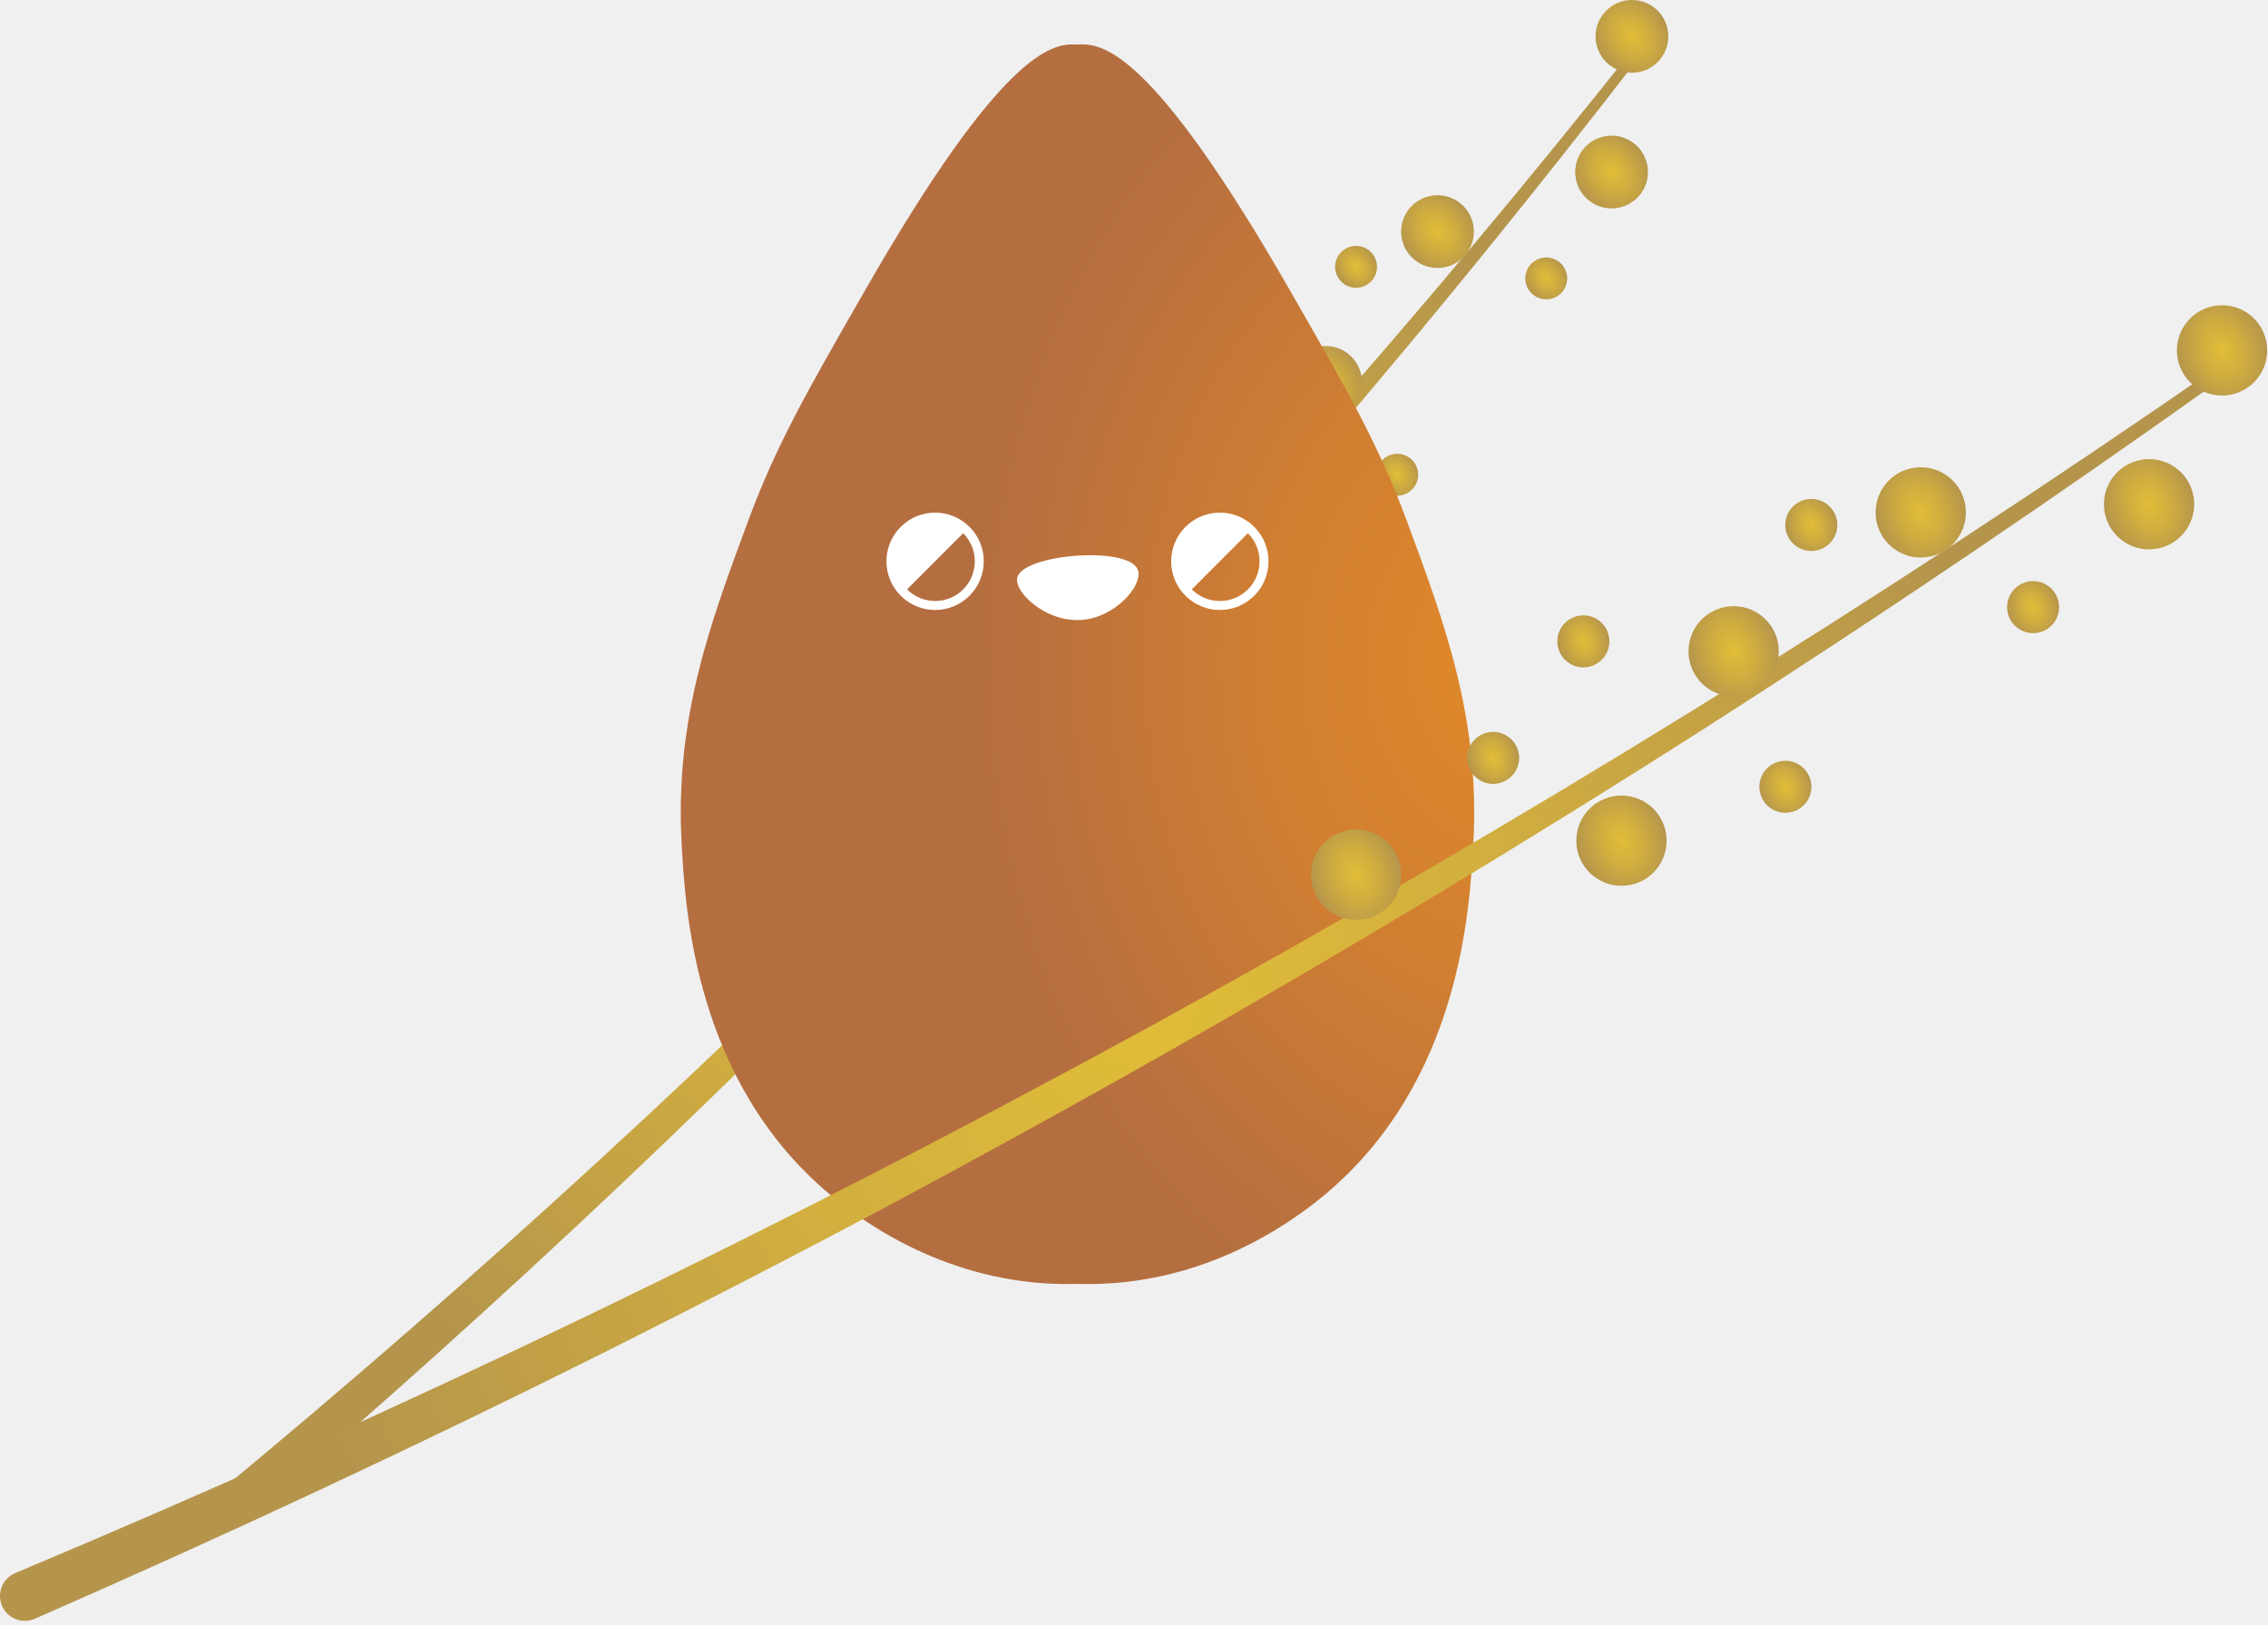
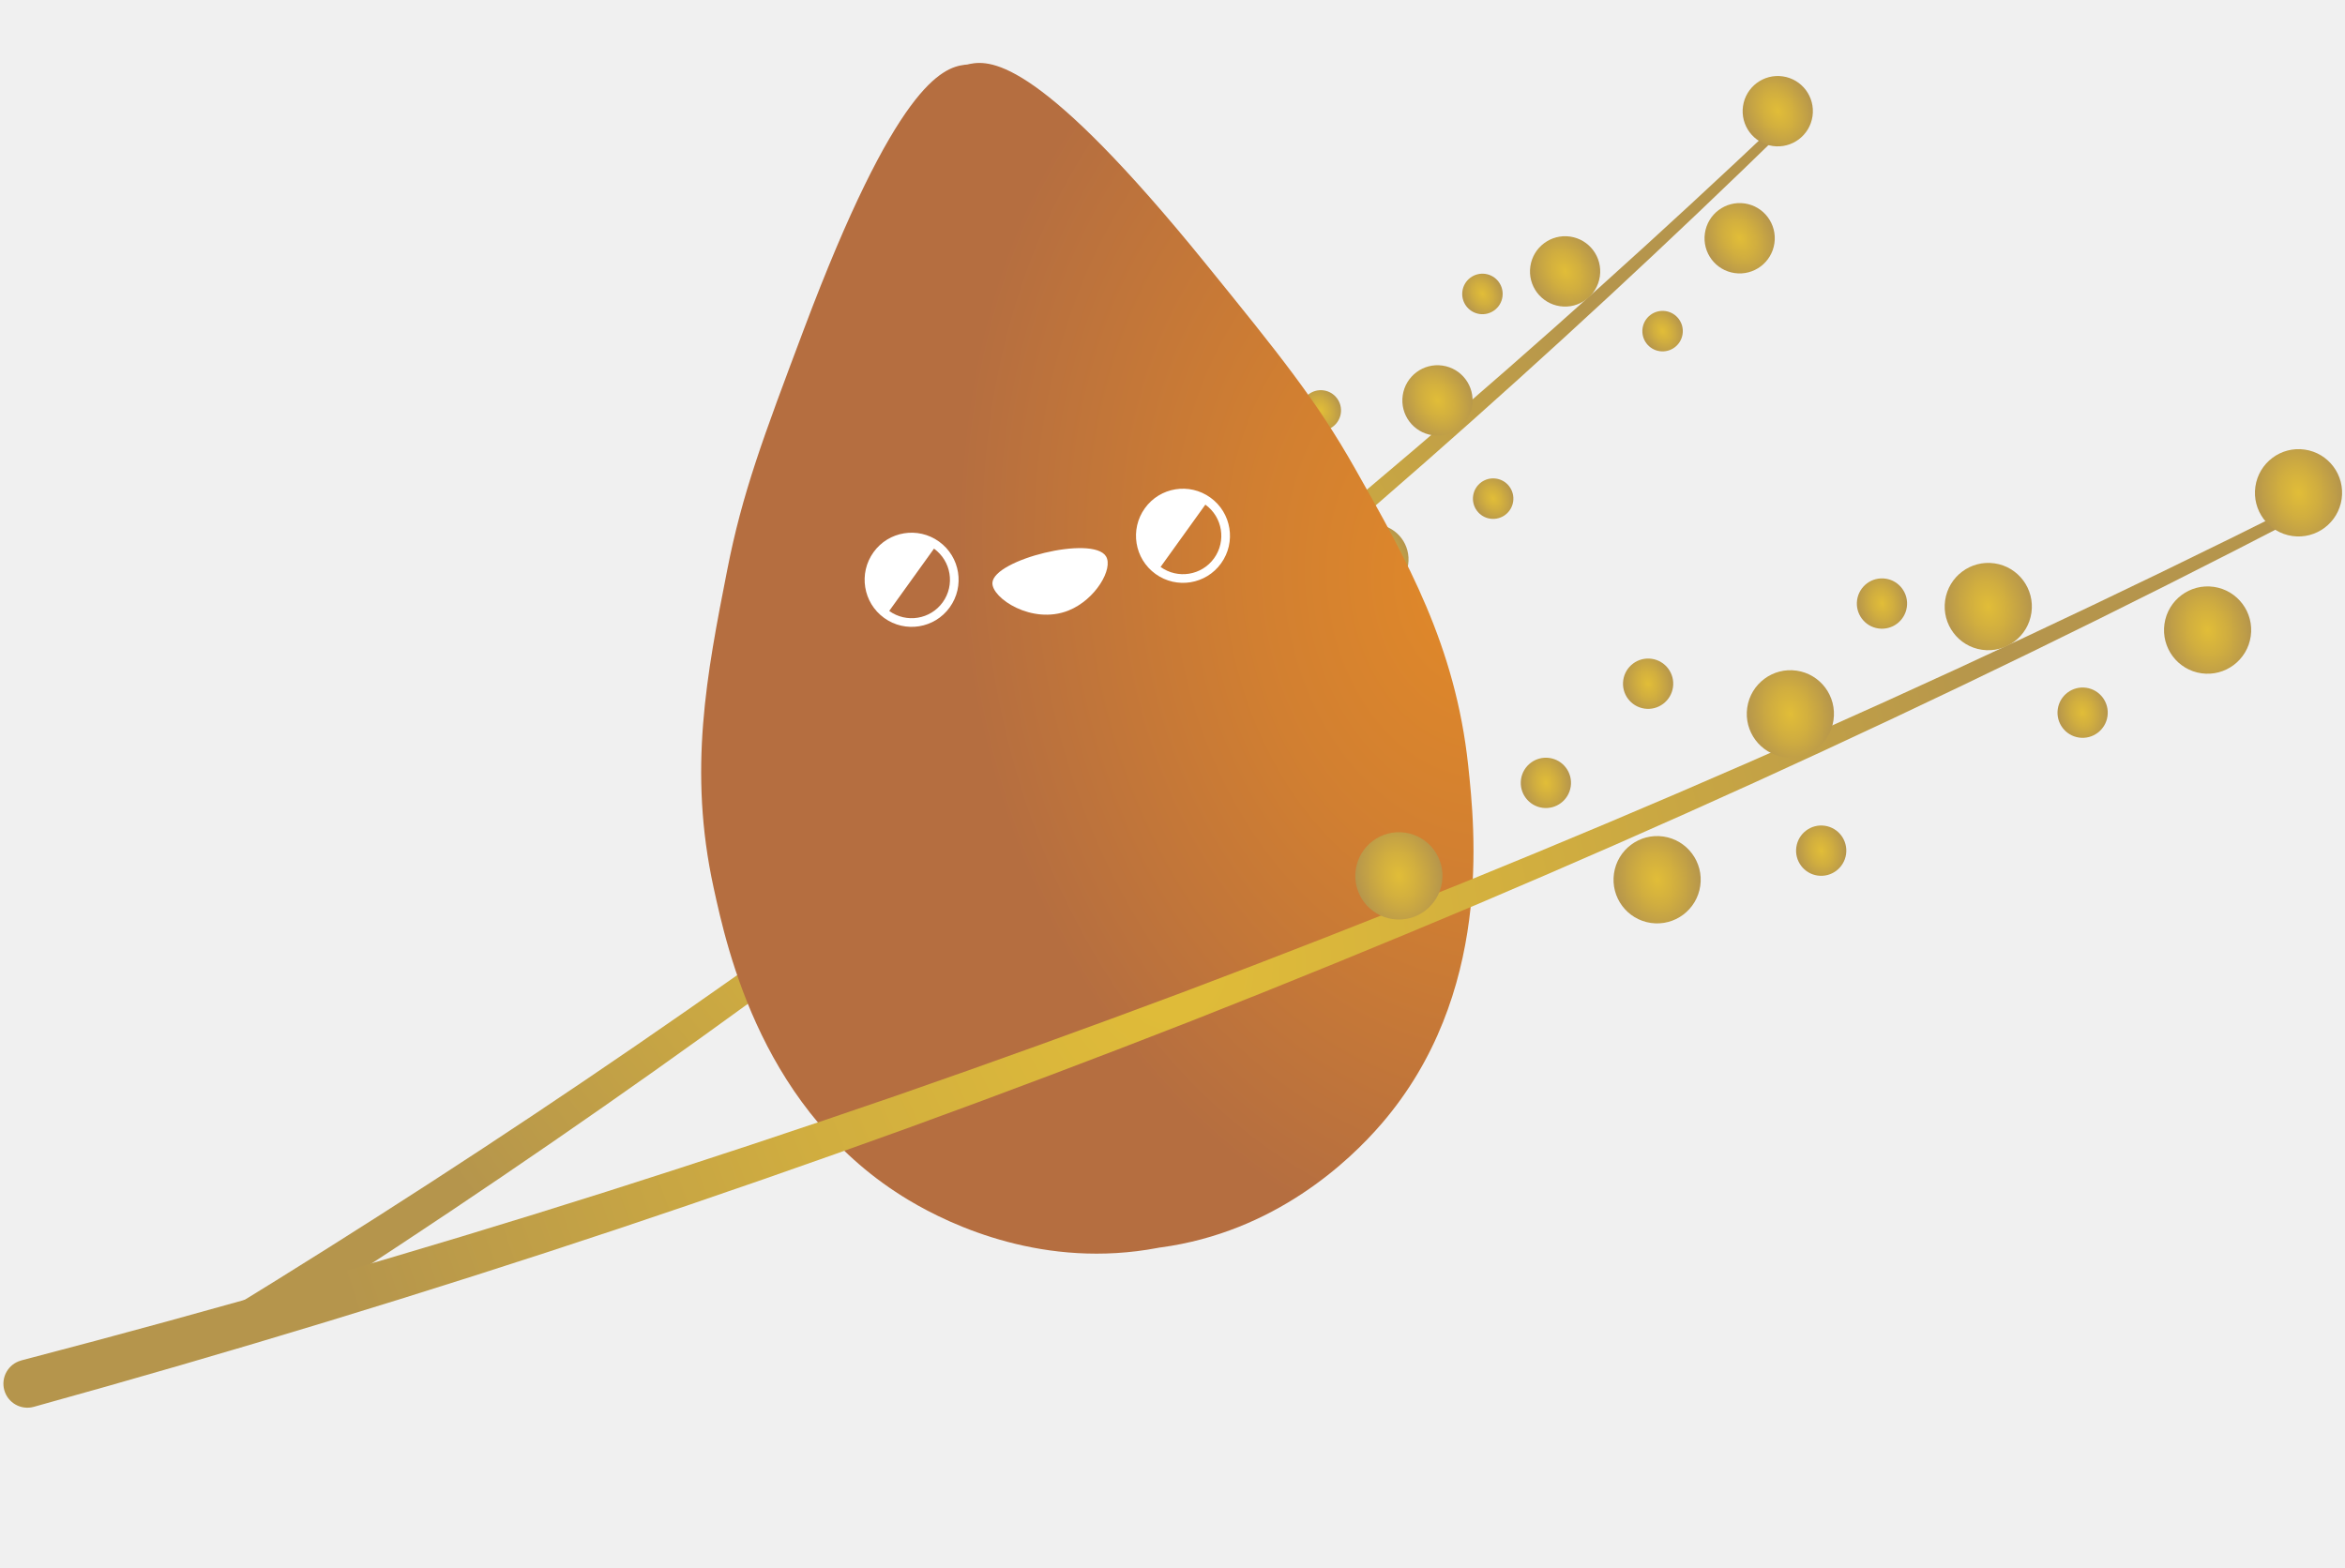
- <svg xmlns="http://www.w3.org/2000/svg" width="613" height="439" viewBox="0 0 613 439" fill="none">
-   <path d="M58.442 403.78C93.672 374.62 128.192 344.59 161.882 313.63C178.722 298.15 195.372 282.46 211.822 266.56C228.242 250.63 244.472 234.5 260.512 218.17C276.522 201.81 292.312 185.25 307.932 168.52C323.512 151.75 338.892 134.79 354.032 117.62C384.322 83.28 413.712 48.15 442.182 12.26C442.632 11.69 443.462 11.6 444.032 12.05C444.592 12.5 444.692 13.31 444.262 13.88C416.302 50.22 387.392 85.84 357.562 120.69C342.652 138.11 327.492 155.33 312.132 172.37C296.732 189.37 281.152 206.21 265.352 222.84C249.512 239.44 233.482 255.86 217.252 272.08C200.992 288.27 184.522 304.26 167.862 320.04C134.522 351.6 100.332 382.26 65.392 412.06C63.122 414 59.712 413.73 57.772 411.46C55.832 409.19 56.102 405.78 58.372 403.84C58.382 403.83 58.402 403.82 58.412 403.81L58.442 403.78Z" fill="url(#paint0_radial_208_747)" />
-   <path d="M441.082 19.66C446.511 19.66 450.912 15.259 450.912 9.83C450.912 4.401 446.511 0 441.082 0C435.653 0 431.252 4.401 431.252 9.83C431.252 15.259 435.653 19.66 441.082 19.66Z" fill="url(#paint1_radial_208_747)" />
-   <path d="M435.582 56.32C441.011 56.32 445.412 51.919 445.412 46.49C445.412 41.061 441.011 36.66 435.582 36.66C430.153 36.66 425.752 41.061 425.752 46.49C425.752 51.919 430.153 56.32 435.582 56.32Z" fill="url(#paint2_radial_208_747)" />
-   <path d="M388.532 72.42C393.961 72.42 398.362 68.019 398.362 62.59C398.362 57.161 393.961 52.76 388.532 52.76C383.103 52.76 378.702 57.161 378.702 62.59C378.702 68.019 383.103 72.42 388.532 72.42Z" fill="url(#paint3_radial_208_747)" />
-   <path d="M358.302 113.17C363.731 113.17 368.132 108.769 368.132 103.34C368.132 97.911 363.731 93.51 358.302 93.51C352.873 93.51 348.472 97.911 348.472 103.34C348.472 108.769 352.873 113.17 358.302 113.17Z" fill="url(#paint4_radial_208_747)" />
-   <path d="M346.882 159.69C352.311 159.69 356.712 155.289 356.712 149.86C356.712 144.431 352.311 140.03 346.882 140.03C341.453 140.03 337.052 144.431 337.052 149.86C337.052 155.289 341.453 159.69 346.882 159.69Z" fill="url(#paint5_radial_208_747)" />
-   <path d="M293.752 183.52C299.181 183.52 303.582 179.119 303.582 173.69C303.582 168.261 299.181 163.86 293.752 163.86C288.323 163.86 283.922 168.261 283.922 173.69C283.922 179.119 288.323 183.52 293.752 183.52Z" fill="url(#paint6_radial_208_747)" />
-   <path d="M314.922 146.37C318.048 146.37 320.582 143.836 320.582 140.71C320.582 137.584 318.048 135.05 314.922 135.05C311.796 135.05 309.262 137.584 309.262 140.71C309.262 143.836 311.796 146.37 314.922 146.37Z" fill="url(#paint7_radial_208_747)" />
-   <path d="M326.372 116.41C329.498 116.41 332.032 113.876 332.032 110.75C332.032 107.624 329.498 105.09 326.372 105.09C323.246 105.09 320.712 107.624 320.712 110.75C320.712 113.876 323.246 116.41 326.372 116.41Z" fill="url(#paint8_radial_208_747)" />
-   <path d="M377.642 133.96C380.768 133.96 383.302 131.426 383.302 128.3C383.302 125.174 380.768 122.64 377.642 122.64C374.516 122.64 371.982 125.174 371.982 128.3C371.982 131.426 374.516 133.96 377.642 133.96Z" fill="url(#paint9_radial_208_747)" />
-   <path d="M366.522 77.77C369.648 77.77 372.182 75.236 372.182 72.11C372.182 68.984 369.648 66.45 366.522 66.45C363.396 66.45 360.862 68.984 360.862 72.11C360.862 75.236 363.396 77.77 366.522 77.77Z" fill="url(#paint10_radial_208_747)" />
-   <path d="M417.922 80.9C421.048 80.9 423.582 78.366 423.582 75.24C423.582 72.114 421.048 69.58 417.922 69.58C414.796 69.58 412.262 72.114 412.262 75.24C412.262 78.366 414.796 80.9 417.922 80.9Z" fill="url(#paint11_radial_208_747)" />
-   <path d="M380.225 140.741C372.585 120.141 364.465 106.011 348.225 77.741C311.845 14.411 298.305 11.791 291.935 12.011C291.695 12.021 291.465 12.041 291.225 12.061C290.985 12.041 290.755 12.021 290.515 12.011C284.145 11.791 270.605 14.401 234.225 77.741C217.985 106.011 209.865 120.141 202.225 140.741C191.895 168.591 182.405 194.171 184.225 227.741C185.205 245.721 187.715 292.101 224.225 322.741C234.975 331.76 258.685 347.821 290.775 346.981C290.925 346.981 291.075 346.971 291.225 346.961C291.375 346.961 291.525 346.971 291.675 346.981C323.765 347.821 347.475 331.76 358.225 322.741C394.735 292.101 397.245 245.721 398.225 227.741C400.045 194.181 390.555 168.601 380.225 140.741Z" fill="url(#paint12_radial_208_747)" />
-   <path d="M274.935 156.14C274.035 160.3 283.975 169.55 294.685 167.19C302.695 165.42 309.045 157.62 307.505 153.91C304.805 147.41 276.315 149.77 274.935 156.14Z" fill="white" />
-   <path d="M262.045 142.39C256.905 137.25 248.575 137.25 243.445 142.39C238.305 147.53 238.305 155.86 243.445 160.99C248.585 166.13 256.915 166.13 262.045 160.99C267.185 155.85 267.185 147.52 262.045 142.39ZM260.335 159.28C256.145 163.47 249.355 163.47 245.155 159.28L260.325 144.1C264.525 148.29 264.525 155.09 260.335 159.28Z" fill="white" />
-   <path d="M339.005 142.39C333.865 137.25 325.535 137.25 320.405 142.39C315.265 147.53 315.265 155.86 320.405 160.99C325.545 166.13 333.875 166.13 339.005 160.99C344.145 155.85 344.145 147.52 339.005 142.39ZM337.295 159.28C333.105 163.47 326.315 163.47 322.115 159.28L337.285 144.1C341.485 148.29 341.485 155.09 337.295 159.28Z" fill="white" />
-   <path d="M4.132 425.11C56.492 403.14 108.322 379.88 159.492 355.22C185.072 342.88 210.502 330.23 235.782 317.26C261.032 304.24 286.122 290.91 311.052 277.29C335.962 263.62 360.682 249.61 385.262 235.35C409.802 221.03 434.182 206.41 458.362 191.46C506.712 161.56 554.282 130.38 601.022 97.99C601.762 97.48 602.782 97.66 603.292 98.4C603.802 99.13 603.622 100.14 602.902 100.66C556.602 133.78 509.432 165.7 461.452 196.38C437.462 211.72 413.252 226.72 388.872 241.44C364.452 256.1 339.882 270.5 315.112 284.58C290.322 298.61 265.362 312.35 240.232 325.78C215.082 339.17 189.762 352.23 164.282 365C113.312 390.5 61.642 414.63 9.402 437.47C6.002 438.95 2.052 437.41 0.562 434.01C-0.918 430.61 0.622 426.66 4.022 425.17C4.042 425.16 4.062 425.15 4.082 425.14L4.132 425.11Z" fill="url(#paint13_radial_208_747)" />
-   <path d="M600.582 106.89C607.32 106.89 612.782 101.428 612.782 94.69C612.782 87.952 607.32 82.49 600.582 82.49C593.844 82.49 588.382 87.952 588.382 94.69C588.382 101.428 593.844 106.89 600.582 106.89Z" fill="url(#paint14_radial_208_747)" />
-   <path d="M580.853 148.47C587.591 148.47 593.053 143.008 593.053 136.27C593.053 129.532 587.591 124.07 580.853 124.07C574.115 124.07 568.653 129.532 568.653 136.27C568.653 143.008 574.115 148.47 580.853 148.47Z" fill="url(#paint15_radial_208_747)" />
-   <path d="M519.142 150.68C525.88 150.68 531.342 145.218 531.342 138.48C531.342 131.742 525.88 126.28 519.142 126.28C512.404 126.28 506.942 131.742 506.942 138.48C506.942 145.218 512.404 150.68 519.142 150.68Z" fill="url(#paint16_radial_208_747)" />
-   <path d="M468.573 188.22C475.31 188.22 480.773 182.758 480.773 176.02C480.773 169.282 475.31 163.82 468.573 163.82C461.835 163.82 456.373 169.282 456.373 176.02C456.373 182.758 461.835 188.22 468.573 188.22Z" fill="url(#paint17_radial_208_747)" />
-   <path d="M438.252 239.39C444.99 239.39 450.452 233.928 450.452 227.19C450.452 220.452 444.99 214.99 438.252 214.99C431.514 214.99 426.052 220.452 426.052 227.19C426.052 233.928 431.514 239.39 438.252 239.39Z" fill="url(#paint18_radial_208_747)" />
-   <path d="M366.542 248.58C373.28 248.58 378.742 243.118 378.742 236.38C378.742 229.642 373.28 224.18 366.542 224.18C359.804 224.18 354.342 229.642 354.342 236.38C354.342 243.118 359.804 248.58 366.542 248.58Z" fill="url(#paint19_radial_208_747)" />
-   <path d="M403.572 211.85C407.455 211.85 410.602 208.703 410.602 204.82C410.602 200.937 407.455 197.79 403.572 197.79C399.69 197.79 396.542 200.937 396.542 204.82C396.542 208.703 399.69 211.85 403.572 211.85Z" fill="url(#paint20_radial_208_747)" />
-   <path d="M427.952 180.36C431.835 180.36 434.982 177.212 434.982 173.33C434.982 169.447 431.835 166.3 427.952 166.3C424.07 166.3 420.922 169.447 420.922 173.33C420.922 177.212 424.07 180.36 427.952 180.36Z" fill="url(#paint21_radial_208_747)" />
-   <path d="M482.563 219.66C486.445 219.66 489.593 216.513 489.593 212.63C489.593 208.748 486.445 205.6 482.563 205.6C478.68 205.6 475.533 208.748 475.533 212.63C475.533 216.513 478.68 219.66 482.563 219.66Z" fill="url(#paint22_radial_208_747)" />
-   <path d="M489.563 148.9C493.445 148.9 496.593 145.752 496.593 141.87C496.593 137.987 493.445 134.84 489.563 134.84C485.68 134.84 482.533 137.987 482.533 141.87C482.533 145.752 485.68 148.9 489.563 148.9Z" fill="url(#paint23_radial_208_747)" />
-   <path d="M549.512 171.11C553.395 171.11 556.542 167.963 556.542 164.08C556.542 160.197 553.395 157.05 549.512 157.05C545.629 157.05 542.482 160.197 542.482 164.08C542.482 167.963 545.629 171.11 549.512 171.11Z" fill="url(#paint24_radial_208_747)" />
+ <svg xmlns="http://www.w3.org/2000/svg" width="676" height="452" viewBox="0 0 676 452" fill="none">
+   <path d="M64.663 378.411C104.85 353.786 144.442 328.168 183.324 301.478C202.76 288.133 222.033 274.545 241.133 260.714C260.206 246.847 279.116 232.748 297.861 218.418C316.58 204.052 335.104 189.45 353.48 174.649C371.821 159.801 389.986 144.73 407.937 129.41C443.85 98.77 478.961 67.192 513.246 34.703C513.788 34.187 514.647 34.216 515.162 34.759C515.667 35.301 515.65 36.143 515.128 36.662C481.297 69.686 446.603 101.835 411.085 133.062C393.331 148.672 375.352 164.041 357.196 179.196C339.005 194.305 320.654 209.224 302.109 223.896C283.528 238.532 264.78 252.956 245.857 267.147C226.908 281.302 207.775 295.223 188.478 308.901C149.865 336.255 110.517 362.564 70.531 387.886C67.933 389.535 64.497 388.76 62.853 386.157C61.209 383.555 61.984 380.111 64.582 378.462C64.594 378.453 64.616 378.446 64.628 378.437L64.663 378.411Z" fill="url(#paint0_radial_222_334)" />
+   <path d="M511.038 42.1C516.572 42.895 521.704 39.044 522.5 33.499C523.297 27.954 519.457 22.814 513.923 22.02C508.39 21.224 503.258 25.075 502.461 30.62C501.665 36.166 505.505 41.305 511.038 42.1Z" fill="url(#paint1_radial_222_334)" />
+   <path d="M500.053 78.739C505.587 79.534 510.718 75.683 511.515 70.138C512.311 64.593 508.471 59.453 502.938 58.658C497.404 57.863 492.273 61.714 491.476 67.259C490.679 72.805 494.519 77.944 500.053 78.739Z" fill="url(#paint2_radial_222_334)" />
+   <path d="M449.734 88.294C455.268 89.089 460.4 85.238 461.196 79.693C461.993 74.148 458.153 69.008 452.619 68.214C447.086 67.419 441.954 71.269 441.157 76.814C440.361 82.36 444.201 87.499 449.734 88.294Z" fill="url(#paint3_radial_222_334)" />
+   <path d="M412.943 125.49C418.476 126.285 423.608 122.434 424.404 116.889C425.201 111.344 421.361 106.204 415.827 105.409C410.294 104.614 405.162 108.465 404.366 114.01C403.569 119.555 407.409 124.695 412.943 125.49Z" fill="url(#paint4_radial_222_334)" />
+   <path d="M394.476 171.333C400.01 172.128 405.142 168.278 405.938 162.732C406.735 157.187 402.895 152.048 397.361 151.253C391.828 150.458 386.696 154.308 385.899 159.854C385.103 165.399 388.943 170.538 394.476 171.333Z" fill="url(#paint5_radial_222_334)" />
+   <path d="M336.826 187.893C342.36 188.688 347.492 184.838 348.288 179.292C349.085 173.747 345.245 168.608 339.711 167.813C334.178 167.018 329.046 170.868 328.249 176.414C327.453 181.959 331.293 187.099 336.826 187.893Z" fill="url(#paint6_radial_222_334)" />
+   <path d="M363.855 153.048C367.041 153.506 369.996 151.289 370.455 148.096C370.913 144.903 368.702 141.944 365.516 141.486C362.33 141.028 359.375 143.245 358.917 146.438C358.458 149.631 360.669 152.591 363.855 153.048Z" fill="url(#paint7_radial_222_334)" />
+   <path d="M379.922 124.124C383.108 124.581 386.063 122.364 386.522 119.171C386.98 115.979 384.769 113.019 381.583 112.561C378.397 112.104 375.442 114.321 374.983 117.514C374.525 120.707 376.736 123.666 379.922 124.124Z" fill="url(#paint8_radial_222_334)" />
+   <path d="M429.604 149.557C432.79 150.014 435.745 147.797 436.204 144.604C436.663 141.412 434.452 138.452 431.265 137.995C428.079 137.537 425.125 139.754 424.666 142.947C424.207 146.14 426.418 149.099 429.604 149.557Z" fill="url(#paint9_radial_222_334)" />
+   <path d="M426.516 90.536C429.702 90.994 432.657 88.776 433.115 85.584C433.574 82.391 431.363 79.431 428.177 78.974C424.991 78.516 422.036 80.733 421.577 83.926C421.119 87.119 423.33 90.078 426.516 90.536Z" fill="url(#paint10_radial_222_334)" />
+   <path d="M478.446 101.259C481.633 101.717 484.587 99.5 485.046 96.307C485.505 93.114 483.294 90.155 480.107 89.697C476.921 89.24 473.967 91.457 473.508 94.65C473.049 97.842 475.26 100.802 478.446 101.259Z" fill="url(#paint11_radial_222_334)" />
+   <path d="M390.564 135.003C379.395 115.28 368.808 102.226 347.63 76.108C300.19 17.599 285.994 17.163 279.556 18.437C279.313 18.486 279.083 18.545 278.842 18.605C278.595 18.624 278.358 18.641 278.112 18.671C271.601 19.497 258.27 24.387 231.755 94.902C219.918 126.374 213.999 142.105 209.637 164.347C203.738 194.418 198.317 222.037 205.713 255.931C209.679 274.084 219.893 320.911 262.065 346.102C274.482 353.517 301.235 365.967 333.714 359.821C333.867 359.796 334.017 359.761 334.168 359.726C334.321 359.702 334.475 359.687 334.629 359.673C367.386 355.238 388.832 334.971 398.269 324.011C430.318 286.783 425.207 239.127 423.233 220.652C419.539 186.168 405.667 161.678 390.564 135.003Z" fill="url(#paint12_radial_222_334)" />
+   <path d="M286.086 168.047C285.859 172.432 297.49 180.216 307.987 176.046C315.836 172.923 321.002 163.931 318.824 160.406C315.005 154.23 286.437 161.331 286.086 168.047Z" fill="white" />
+   <path d="M270.713 156.166C264.639 151.778 256.172 153.152 251.807 159.233C247.432 165.316 248.808 173.8 254.88 178.178C260.953 182.566 269.42 181.193 273.786 175.112C278.161 169.029 276.785 160.544 270.713 156.166ZM271.765 173.652C268.198 178.611 261.297 179.73 256.335 176.155L269.247 158.192C274.208 161.767 275.332 168.693 271.765 173.652Z" fill="white" />
+   <path d="M348.938 143.479C342.865 139.091 334.398 140.464 330.033 146.545C325.657 152.628 327.033 161.113 333.105 165.491C339.179 169.879 347.646 168.506 352.011 162.425C356.387 156.342 355.01 147.857 348.938 143.479ZM349.991 160.965C346.424 165.923 339.522 167.043 334.561 163.467L347.473 145.504C352.434 149.08 353.557 156.006 349.991 160.965Z" fill="white" />
+   <path d="M6.177 392.245C62.769 377.472 119.011 361.303 174.785 343.608C202.669 334.75 230.445 325.553 258.115 316.007C285.762 306.406 313.291 296.465 340.7 286.204C368.096 275.889 395.348 265.198 422.494 254.232C449.608 243.199 476.603 231.836 503.442 220.107C557.111 196.647 610.173 171.765 662.566 145.526C663.395 145.114 664.408 145.447 664.82 146.278C665.232 147.098 664.901 148.103 664.091 148.529C612.039 175.578 559.276 201.274 505.87 225.585C479.167 237.74 452.289 249.516 425.28 260.981C398.238 272.379 371.082 283.49 343.769 294.244C316.442 304.944 288.985 315.323 261.4 325.361C233.801 335.355 206.077 344.987 178.232 354.299C122.539 372.881 66.332 389.962 9.735 405.641C6.052 406.655 2.252 404.504 1.232 400.813C0.222 397.123 2.372 393.314 6.056 392.29C6.078 392.283 6.099 392.275 6.121 392.268L6.177 392.245Z" fill="url(#paint13_radial_222_334)" />
+   <path d="M660.812 154.552C667.679 155.539 674.048 150.76 675.037 143.878C676.026 136.996 671.26 130.617 664.392 129.63C657.524 128.644 651.156 133.423 650.167 140.305C649.178 147.187 653.944 153.566 660.812 154.552Z" fill="url(#paint14_radial_222_334)" />
+   <path d="M634.601 194.133C641.468 195.12 647.837 190.341 648.826 183.459C649.815 176.577 645.049 170.198 638.181 169.211C631.313 168.225 624.945 173.004 623.956 179.886C622.967 186.768 627.733 193.147 634.601 194.133Z" fill="url(#paint15_radial_222_334)" />
+   <path d="M571.377 187.355C578.244 188.341 584.613 183.562 585.602 176.68C586.591 169.798 581.825 163.419 574.957 162.432C568.089 161.446 561.72 166.225 560.732 173.107C559.743 179.989 564.509 186.368 571.377 187.355Z" fill="url(#paint16_radial_222_334)" />
+   <path d="M514.325 218.293C521.192 219.28 527.561 214.5 528.55 207.618C529.539 200.736 524.773 194.357 517.905 193.371C511.037 192.384 504.668 197.163 503.68 204.045C502.691 210.927 507.457 217.306 514.325 218.293Z" fill="url(#paint17_radial_222_334)" />
+   <path d="M475.912 266.118C482.779 267.105 489.148 262.326 490.137 255.444C491.126 248.562 486.36 242.183 479.492 241.196C472.624 240.209 466.256 244.989 465.267 251.871C464.278 258.753 469.044 265.132 475.912 266.118Z" fill="url(#paint18_radial_222_334)" />
+   <path d="M401.472 265.005C408.34 265.991 414.708 261.212 415.697 254.33C416.686 247.448 411.92 241.069 405.052 240.082C398.185 239.096 391.816 243.875 390.827 250.757C389.838 257.639 394.604 264.018 401.472 265.005Z" fill="url(#paint19_radial_222_334)" />
+   <path d="M444.605 232.911C448.562 233.479 452.232 230.725 452.802 226.76C453.372 222.794 450.625 219.118 446.668 218.55C442.711 217.981 439.041 220.735 438.471 224.701C437.901 228.667 440.648 232.342 444.605 232.911Z" fill="url(#paint20_radial_222_334)" />
+   <path d="M474.075 204.317C478.033 204.885 481.702 202.131 482.272 198.166C482.842 194.2 480.096 190.524 476.138 189.956C472.181 189.387 468.511 192.141 467.941 196.107C467.372 200.072 470.118 203.748 474.075 204.317Z" fill="url(#paint21_radial_222_334)" />
+   <path d="M523.971 252.455C527.928 253.023 531.598 250.269 532.168 246.303C532.738 242.338 529.991 238.662 526.034 238.094C522.077 237.525 518.407 240.279 517.837 244.245C517.267 248.21 520.014 251.886 523.971 252.455Z" fill="url(#paint22_radial_222_334)" />
+   <path d="M541.489 181.205C545.446 181.774 549.116 179.02 549.686 175.054C550.256 171.088 547.51 167.413 543.552 166.844C539.595 166.276 535.925 169.03 535.355 172.995C534.785 176.961 537.532 180.636 541.489 181.205Z" fill="url(#paint23_radial_222_334)" />
+   <path d="M599.334 212.669C603.291 213.237 606.961 210.483 607.531 206.518C608.101 202.552 605.355 198.876 601.397 198.308C597.44 197.739 593.77 200.493 593.2 204.459C592.63 208.425 595.377 212.1 599.334 212.669Z" fill="url(#paint24_radial_222_334)" />
  <defs>
-     <radialGradient id="paint0_radial_208_747" cx="0" cy="0" r="1" gradientUnits="userSpaceOnUse" gradientTransform="translate(252.573 210.467) rotate(-37.7649) scale(198.418 264.184)">
+     <radialGradient id="paint0_radial_222_334" cx="0" cy="0" r="1" gradientUnits="userSpaceOnUse" gradientTransform="translate(290.899 209.387) rotate(-29.6477) scale(204.477 272.394)">
      <stop stop-color="#E1BD38" />
      <stop offset="0.43" stop-color="#D1AE3F" />
      <stop offset="1" stop-color="#B5954C" />
    </radialGradient>
-     <radialGradient id="paint1_radial_208_747" cx="0" cy="0" r="1" gradientUnits="userSpaceOnUse" gradientTransform="translate(441.093 9.78284) rotate(-37.7649) scale(9.82812 13.0857)">
+     <radialGradient id="paint1_radial_222_334" cx="0" cy="0" r="1" gradientUnits="userSpaceOnUse" gradientTransform="translate(512.499 32.0133) rotate(-29.6477) scale(10.1283 13.4923)">
      <stop stop-color="#E1BD38" />
      <stop offset="0.43" stop-color="#D1AE3F" />
      <stop offset="1" stop-color="#B5954C" />
    </radialGradient>
-     <radialGradient id="paint2_radial_208_747" cx="0" cy="0" r="1" gradientUnits="userSpaceOnUse" gradientTransform="translate(435.591 46.4458) rotate(-37.765) scale(9.82813 13.0857)">
+     <radialGradient id="paint2_radial_222_334" cx="0" cy="0" r="1" gradientUnits="userSpaceOnUse" gradientTransform="translate(501.511 68.655) rotate(-29.6478) scale(10.1283 13.4924)">
      <stop stop-color="#E1BD38" />
      <stop offset="0.43" stop-color="#D1AE3F" />
      <stop offset="1" stop-color="#B5954C" />
    </radialGradient>
-     <radialGradient id="paint3_radial_208_747" cx="0" cy="0" r="1" gradientUnits="userSpaceOnUse" gradientTransform="translate(388.542 62.5504) rotate(-37.7649) scale(9.82811 13.0857)">
+     <radialGradient id="paint3_radial_222_334" cx="0" cy="0" r="1" gradientUnits="userSpaceOnUse" gradientTransform="translate(451.192 78.2149) rotate(-29.6477) scale(10.1283 13.4923)">
      <stop stop-color="#E1BD38" />
      <stop offset="0.43" stop-color="#D1AE3F" />
      <stop offset="1" stop-color="#B5954C" />
    </radialGradient>
-     <radialGradient id="paint4_radial_208_747" cx="0" cy="0" r="1" gradientUnits="userSpaceOnUse" gradientTransform="translate(358.321 103.293) rotate(-37.7649) scale(9.82812 13.0857)">
+     <radialGradient id="paint4_radial_222_334" cx="0" cy="0" r="1" gradientUnits="userSpaceOnUse" gradientTransform="translate(414.411 115.404) rotate(-29.6477) scale(10.1283 13.4923)">
      <stop stop-color="#E1BD38" />
      <stop offset="0.43" stop-color="#D1AE3F" />
      <stop offset="1" stop-color="#B5954C" />
    </radialGradient>
-     <radialGradient id="paint5_radial_208_747" cx="0" cy="0" r="1" gradientUnits="userSpaceOnUse" gradientTransform="translate(346.896 149.818) rotate(-37.765) scale(9.82813 13.0857)">
+     <radialGradient id="paint5_radial_222_334" cx="0" cy="0" r="1" gradientUnits="userSpaceOnUse" gradientTransform="translate(395.939 161.252) rotate(-29.6478) scale(10.1283 13.4924)">
      <stop stop-color="#E1BD38" />
      <stop offset="0.43" stop-color="#D1AE3F" />
      <stop offset="1" stop-color="#B5954C" />
    </radialGradient>
-     <radialGradient id="paint6_radial_208_747" cx="0" cy="0" r="1" gradientUnits="userSpaceOnUse" gradientTransform="translate(293.772 173.643) rotate(-37.765) scale(9.82812 13.0857)">
+     <radialGradient id="paint6_radial_222_334" cx="0" cy="0" r="1" gradientUnits="userSpaceOnUse" gradientTransform="translate(338.296 177.808) rotate(-29.6478) scale(10.1283 13.4924)">
      <stop stop-color="#E1BD38" />
      <stop offset="0.43" stop-color="#D1AE3F" />
      <stop offset="1" stop-color="#B5954C" />
    </radialGradient>
-     <radialGradient id="paint7_radial_208_747" cx="0" cy="0" r="1" gradientUnits="userSpaceOnUse" gradientTransform="translate(314.941 140.667) rotate(-37.765) scale(5.65858 7.53414)">
+     <radialGradient id="paint7_radial_222_334" cx="0" cy="0" r="1" gradientUnits="userSpaceOnUse" gradientTransform="translate(364.711 147.226) rotate(-29.6478) scale(5.83139 7.76827)">
      <stop stop-color="#E1BD38" />
      <stop offset="0.43" stop-color="#D1AE3F" />
      <stop offset="1" stop-color="#B5954C" />
    </radialGradient>
-     <radialGradient id="paint8_radial_208_747" cx="0" cy="0" r="1" gradientUnits="userSpaceOnUse" gradientTransform="translate(326.386 110.702) rotate(-37.7649) scale(5.65859 7.53415)">
+     <radialGradient id="paint8_radial_222_334" cx="0" cy="0" r="1" gradientUnits="userSpaceOnUse" gradientTransform="translate(380.774 118.296) rotate(-29.6477) scale(5.8314 7.76828)">
      <stop stop-color="#E1BD38" />
      <stop offset="0.43" stop-color="#D1AE3F" />
      <stop offset="1" stop-color="#B5954C" />
    </radialGradient>
-     <radialGradient id="paint9_radial_208_747" cx="0" cy="0" r="1" gradientUnits="userSpaceOnUse" gradientTransform="translate(377.655 128.249) rotate(-37.7649) scale(5.65857 7.53411)">
+     <radialGradient id="paint9_radial_222_334" cx="0" cy="0" r="1" gradientUnits="userSpaceOnUse" gradientTransform="translate(430.456 143.726) rotate(-29.6477) scale(5.83138 7.76825)">
      <stop stop-color="#E1BD38" />
      <stop offset="0.43" stop-color="#D1AE3F" />
      <stop offset="1" stop-color="#B5954C" />
    </radialGradient>
-     <radialGradient id="paint10_radial_208_747" cx="0" cy="0" r="1" gradientUnits="userSpaceOnUse" gradientTransform="translate(366.53 72.0684) rotate(-37.7648) scale(5.65858 7.53412)">
+     <radialGradient id="paint10_radial_222_334" cx="0" cy="0" r="1" gradientUnits="userSpaceOnUse" gradientTransform="translate(427.36 84.7136) rotate(-29.6476) scale(5.83139 7.76826)">
      <stop stop-color="#E1BD38" />
      <stop offset="0.43" stop-color="#D1AE3F" />
      <stop offset="1" stop-color="#B5954C" />
    </radialGradient>
-     <radialGradient id="paint11_radial_208_747" cx="0" cy="0" r="1" gradientUnits="userSpaceOnUse" gradientTransform="translate(417.931 75.1971) rotate(-37.765) scale(5.65858 7.53414)">
+     <radialGradient id="paint11_radial_222_334" cx="0" cy="0" r="1" gradientUnits="userSpaceOnUse" gradientTransform="translate(479.292 95.4357) rotate(-29.6478) scale(5.83139 7.76827)">
      <stop stop-color="#E1BD38" />
      <stop offset="0.43" stop-color="#D1AE3F" />
      <stop offset="1" stop-color="#B5954C" />
    </radialGradient>
-     <radialGradient id="paint12_radial_208_747" cx="0" cy="0" r="1" gradientUnits="userSpaceOnUse" gradientTransform="translate(406.505 179.492) scale(142.312 189.474)">
+     <radialGradient id="paint12_radial_222_334" cx="0" cy="0" r="1" gradientUnits="userSpaceOnUse" gradientTransform="translate(423.678 170.142) rotate(-9.21249) scale(146.543 195.516)">
      <stop stop-color="#E18929" />
      <stop offset="0.43" stop-color="#D17F31" />
      <stop offset="1" stop-color="#B56E40" />
    </radialGradient>
-     <radialGradient id="paint13_radial_208_747" cx="0" cy="0" r="1" gradientUnits="userSpaceOnUse" gradientTransform="translate(304.364 265.29) rotate(-20.9162) scale(246.357 328.008)">
+     <radialGradient id="paint13_radial_222_334" cx="0" cy="0" r="1" gradientUnits="userSpaceOnUse" gradientTransform="translate(335.643 272.967) rotate(-12.7809) scale(253.749 338.376)">
      <stop stop-color="#E1BD38" />
      <stop offset="0.43" stop-color="#D1AE3F" />
      <stop offset="1" stop-color="#B5954C" />
    </radialGradient>
-     <radialGradient id="paint14_radial_208_747" cx="0" cy="0" r="1" gradientUnits="userSpaceOnUse" gradientTransform="translate(600.588 94.6802) rotate(-20.9162) scale(12.2027 16.247)">
+     <radialGradient id="paint14_radial_222_334" cx="0" cy="0" r="1" gradientUnits="userSpaceOnUse" gradientTransform="translate(662.609 142.082) rotate(-12.7809) scale(12.5688 16.7606)">
      <stop stop-color="#E1BD38" />
      <stop offset="0.43" stop-color="#D1AE3F" />
      <stop offset="1" stop-color="#B5954C" />
    </radialGradient>
-     <radialGradient id="paint15_radial_208_747" cx="0" cy="0" r="1" gradientUnits="userSpaceOnUse" gradientTransform="translate(580.855 136.267) rotate(-20.9162) scale(12.2026 16.247)">
+     <radialGradient id="paint15_radial_222_334" cx="0" cy="0" r="1" gradientUnits="userSpaceOnUse" gradientTransform="translate(636.393 181.67) rotate(-12.7809) scale(12.5688 16.7606)">
      <stop stop-color="#E1BD38" />
      <stop offset="0.43" stop-color="#D1AE3F" />
      <stop offset="1" stop-color="#B5954C" />
    </radialGradient>
-     <radialGradient id="paint16_radial_208_747" cx="0" cy="0" r="1" gradientUnits="userSpaceOnUse" gradientTransform="translate(519.15 138.472) rotate(-20.9162) scale(12.2027 16.247)">
+     <radialGradient id="paint16_radial_222_334" cx="0" cy="0" r="1" gradientUnits="userSpaceOnUse" gradientTransform="translate(573.176 174.887) rotate(-12.7809) scale(12.5688 16.7606)">
      <stop stop-color="#E1BD38" />
      <stop offset="0.43" stop-color="#D1AE3F" />
      <stop offset="1" stop-color="#B5954C" />
    </radialGradient>
-     <radialGradient id="paint17_radial_208_747" cx="0" cy="0" r="1" gradientUnits="userSpaceOnUse" gradientTransform="translate(468.576 176.011) rotate(-20.9162) scale(12.2026 16.247)">
+     <radialGradient id="paint17_radial_222_334" cx="0" cy="0" r="1" gradientUnits="userSpaceOnUse" gradientTransform="translate(516.119 205.824) rotate(-12.7809) scale(12.5688 16.7606)">
      <stop stop-color="#E1BD38" />
      <stop offset="0.43" stop-color="#D1AE3F" />
      <stop offset="1" stop-color="#B5954C" />
    </radialGradient>
-     <radialGradient id="paint18_radial_208_747" cx="0" cy="0" r="1" gradientUnits="userSpaceOnUse" gradientTransform="translate(438.254 227.187) rotate(-20.9162) scale(12.2027 16.247)">
+     <radialGradient id="paint18_radial_222_334" cx="0" cy="0" r="1" gradientUnits="userSpaceOnUse" gradientTransform="translate(477.704 253.654) rotate(-12.7809) scale(12.5688 16.7606)">
      <stop stop-color="#E1BD38" />
      <stop offset="0.43" stop-color="#D1AE3F" />
      <stop offset="1" stop-color="#B5954C" />
    </radialGradient>
-     <radialGradient id="paint19_radial_208_747" cx="0" cy="0" r="1" gradientUnits="userSpaceOnUse" gradientTransform="translate(366.554 236.38) rotate(-20.9162) scale(12.2026 16.247)">
+     <radialGradient id="paint19_radial_222_334" cx="0" cy="0" r="1" gradientUnits="userSpaceOnUse" gradientTransform="translate(403.274 252.545) rotate(-12.7809) scale(12.5688 16.7606)">
      <stop stop-color="#E1BD38" />
      <stop offset="0.43" stop-color="#D1AE3F" />
      <stop offset="1" stop-color="#B5954C" />
    </radialGradient>
-     <radialGradient id="paint20_radial_208_747" cx="0" cy="0" r="1" gradientUnits="userSpaceOnUse" gradientTransform="translate(403.576 204.812) rotate(-20.9161) scale(7.02577 9.35431)">
+     <radialGradient id="paint20_radial_222_334" cx="0" cy="0" r="1" gradientUnits="userSpaceOnUse" gradientTransform="translate(445.642 225.723) rotate(-12.7808) scale(7.23657 9.65001)">
      <stop stop-color="#E1BD38" />
      <stop offset="0.43" stop-color="#D1AE3F" />
      <stop offset="1" stop-color="#B5954C" />
    </radialGradient>
-     <radialGradient id="paint21_radial_208_747" cx="0" cy="0" r="1" gradientUnits="userSpaceOnUse" gradientTransform="translate(427.962 173.323) rotate(-20.9162) scale(7.02577 9.35438)">
+     <radialGradient id="paint21_radial_222_334" cx="0" cy="0" r="1" gradientUnits="userSpaceOnUse" gradientTransform="translate(475.117 197.131) rotate(-12.781) scale(7.23658 9.65009)">
      <stop stop-color="#E1BD38" />
      <stop offset="0.43" stop-color="#D1AE3F" />
      <stop offset="1" stop-color="#B5954C" />
    </radialGradient>
-     <radialGradient id="paint22_radial_208_747" cx="0" cy="0" r="1" gradientUnits="userSpaceOnUse" gradientTransform="translate(482.569 212.626) rotate(-20.9162) scale(7.02577 9.35438)">
+     <radialGradient id="paint22_radial_222_334" cx="0" cy="0" r="1" gradientUnits="userSpaceOnUse" gradientTransform="translate(525.009 245.271) rotate(-12.781) scale(7.23658 9.65009)">
      <stop stop-color="#E1BD38" />
      <stop offset="0.43" stop-color="#D1AE3F" />
      <stop offset="1" stop-color="#B5954C" />
    </radialGradient>
-     <radialGradient id="paint23_radial_208_747" cx="0" cy="0" r="1" gradientUnits="userSpaceOnUse" gradientTransform="translate(489.569 141.861) rotate(-20.9162) scale(7.02577 9.35434)">
+     <radialGradient id="paint23_radial_222_334" cx="0" cy="0" r="1" gradientUnits="userSpaceOnUse" gradientTransform="translate(542.528 174.016) rotate(-12.7809) scale(7.23658 9.65005)">
      <stop stop-color="#E1BD38" />
      <stop offset="0.43" stop-color="#D1AE3F" />
      <stop offset="1" stop-color="#B5954C" />
    </radialGradient>
-     <radialGradient id="paint24_radial_208_747" cx="0" cy="0" r="1" gradientUnits="userSpaceOnUse" gradientTransform="translate(549.52 164.077) rotate(-20.9162) scale(7.02577 9.35434)">
+     <radialGradient id="paint24_radial_222_334" cx="0" cy="0" r="1" gradientUnits="userSpaceOnUse" gradientTransform="translate(600.374 205.487) rotate(-12.7809) scale(7.23658 9.65005)">
      <stop stop-color="#E1BD38" />
      <stop offset="0.43" stop-color="#D1AE3F" />
      <stop offset="1" stop-color="#B5954C" />
    </radialGradient>
  </defs>
</svg>
